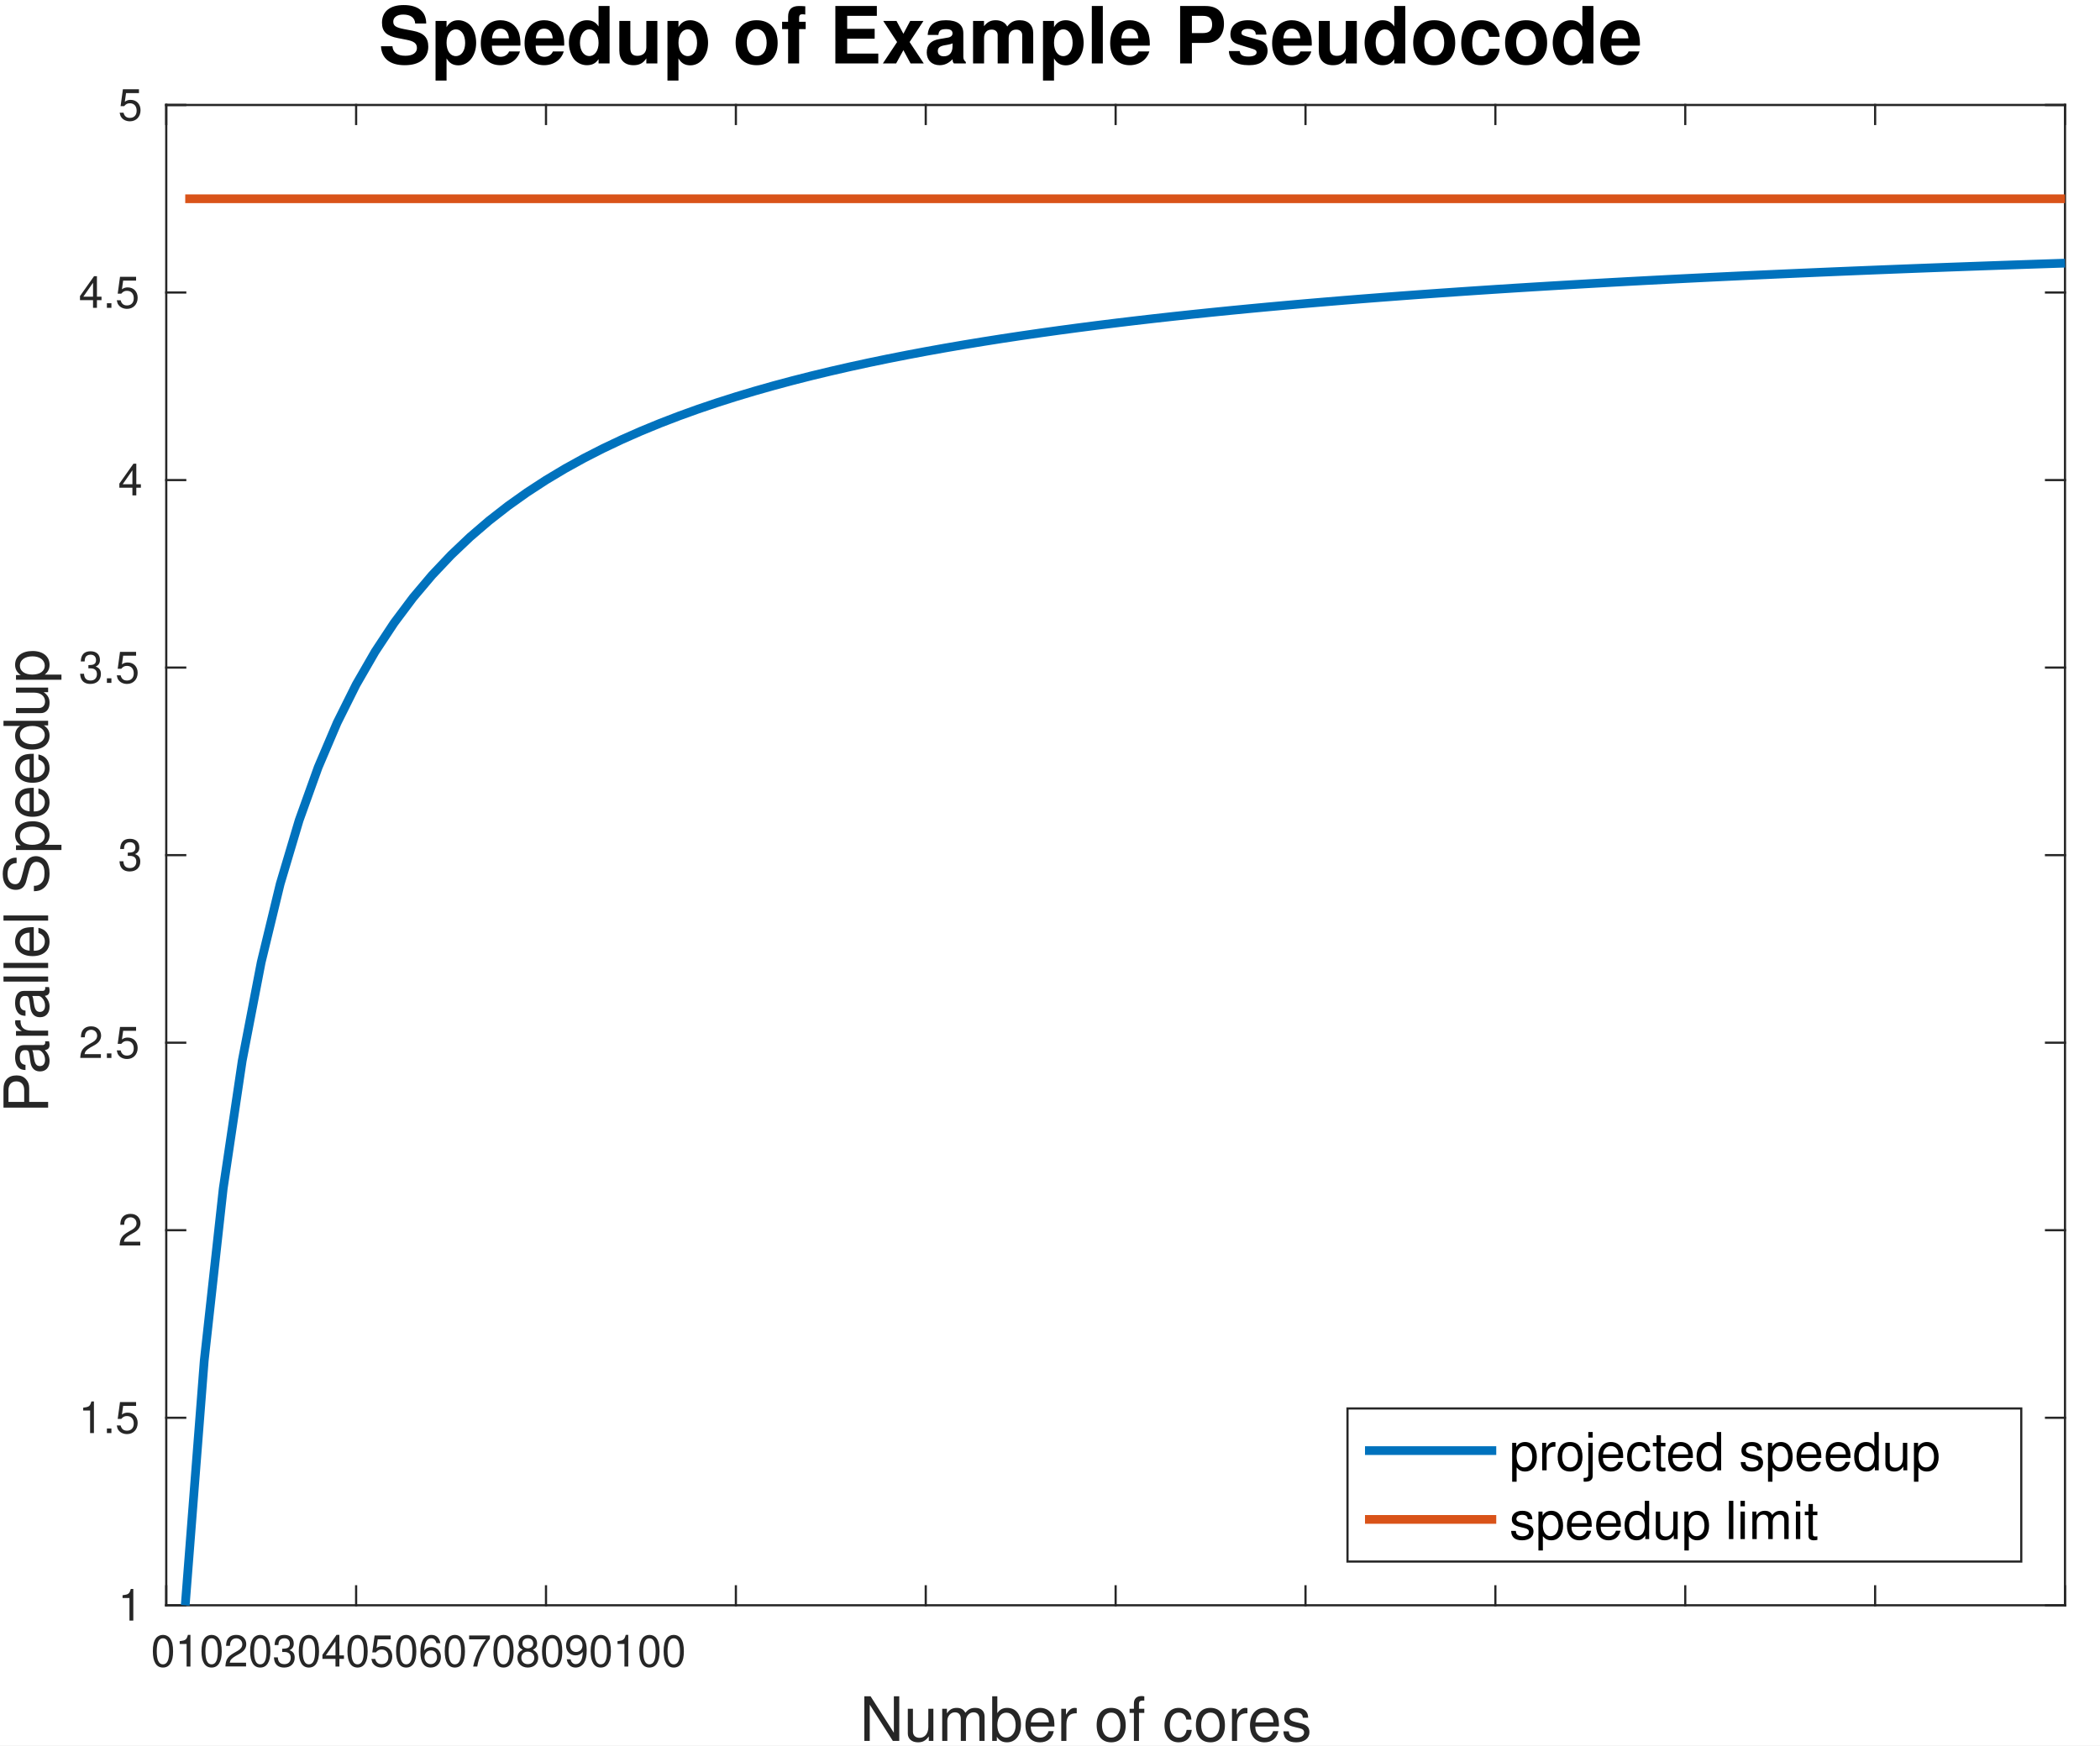
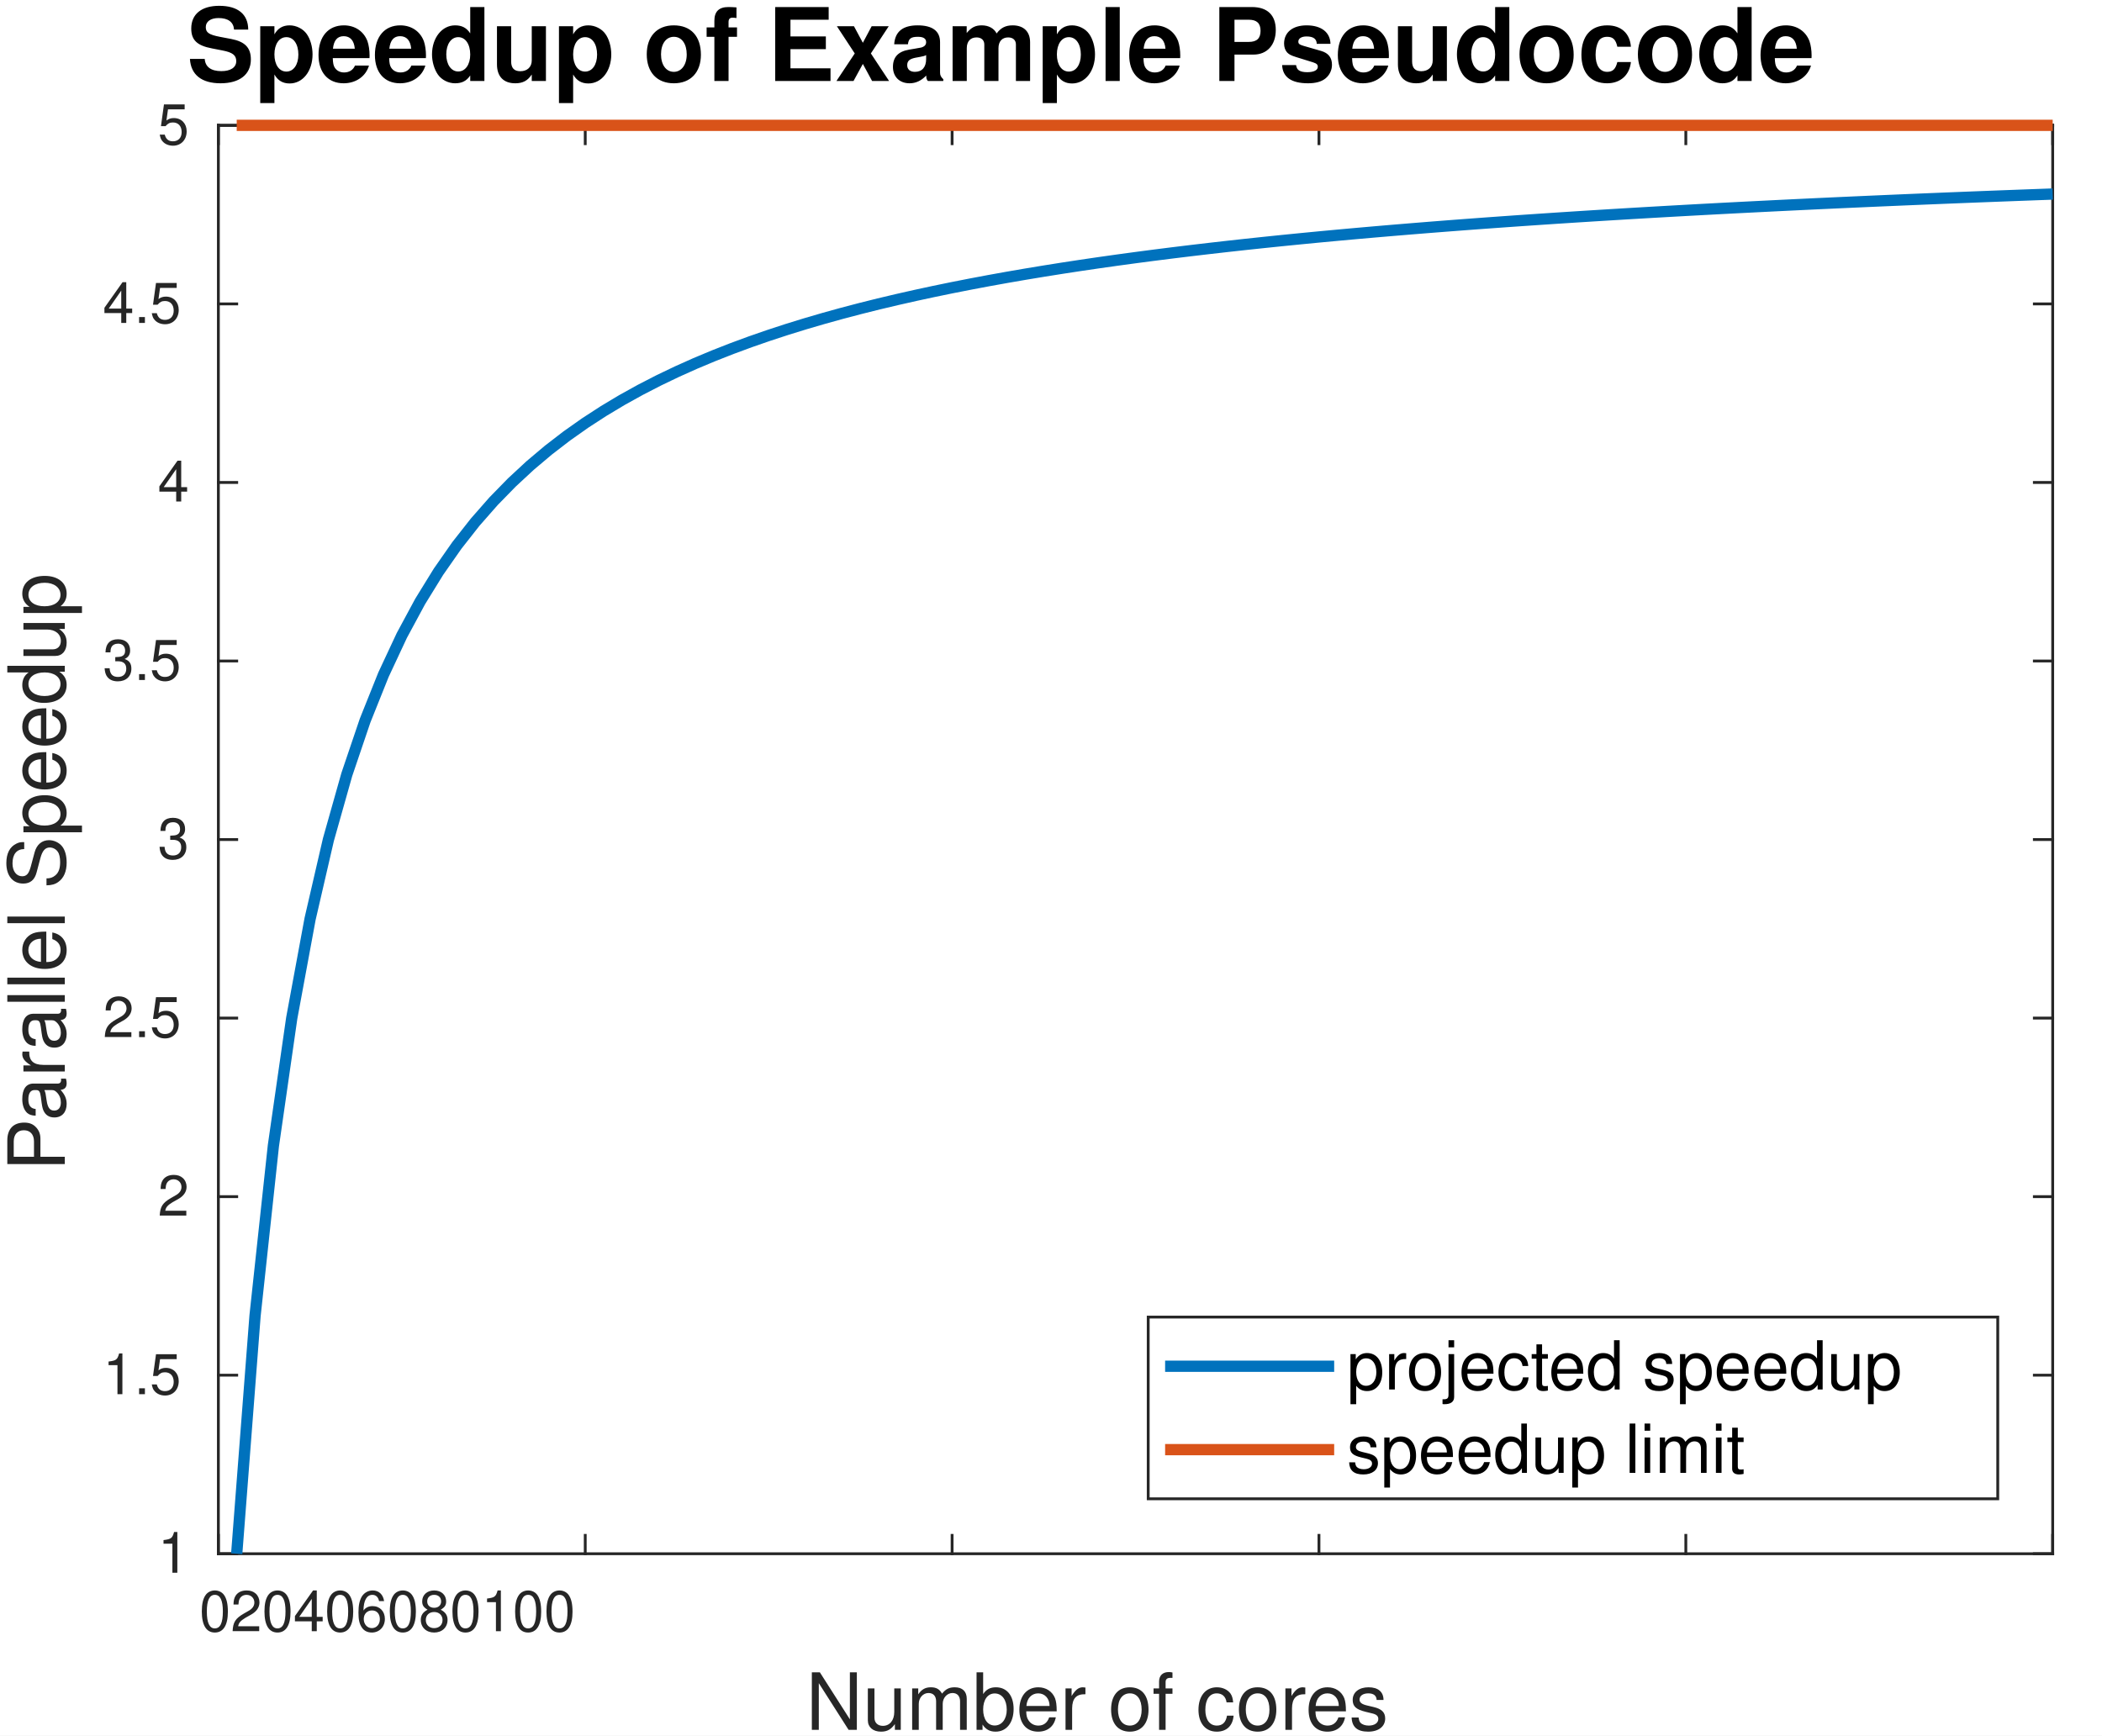
- <svg xmlns="http://www.w3.org/2000/svg" viewBox="0 0 640 532" height="532" width="640" xml:space="preserve" id="svg2" version="1.1">
+ <svg xmlns="http://www.w3.org/2000/svg" version="1.1" id="svg2" xml:space="preserve" width="497.333" height="410.667" viewBox="0 0 497.333 410.667">
  <defs id="defs6" />
-   <g transform="matrix(1.333333,0,0,-1.333333,0,532)" id="g10">
-     <g transform="scale(0.1)" id="g12">
-       <path id="path14" style="fill:#ffffff;fill-opacity:1;fill-rule:nonzero;stroke:none" d="M 0,0 H 5250 V 4060 H 0 Z" />
-       <path id="path16" style="fill:#ffffff;fill-opacity:1;fill-rule:nonzero;stroke:none" d="M 0,0 H 5250 V 4060 H 0 Z" />
-       <path id="path18" style="fill:#ffffff;fill-opacity:1;fill-rule:nonzero;stroke:none" d="M 380,320 H 4720 V 3750 H 380 Z" />
-       <path id="path20" style="fill:none;stroke:#262626;stroke-width:5;stroke-linecap:square;stroke-linejoin:round;stroke-miterlimit:10;stroke-dasharray:none;stroke-opacity:1" d="M 380,320 H 4720" />
-       <path id="path22" style="fill:none;stroke:#262626;stroke-width:5;stroke-linecap:square;stroke-linejoin:round;stroke-miterlimit:10;stroke-dasharray:none;stroke-opacity:1" d="M 380,3750 H 4720" />
-       <path id="path24" style="fill:none;stroke:#262626;stroke-width:5;stroke-linecap:square;stroke-linejoin:round;stroke-miterlimit:10;stroke-dasharray:none;stroke-opacity:1" d="m 380,320 v 43.398" />
-       <path id="path26" style="fill:none;stroke:#262626;stroke-width:5;stroke-linecap:square;stroke-linejoin:round;stroke-miterlimit:10;stroke-dasharray:none;stroke-opacity:1" d="m 814,320 v 43.398" />
-       <path id="path28" style="fill:none;stroke:#262626;stroke-width:5;stroke-linecap:square;stroke-linejoin:round;stroke-miterlimit:10;stroke-dasharray:none;stroke-opacity:1" d="m 1248,320 v 43.398" />
-       <path id="path30" style="fill:none;stroke:#262626;stroke-width:5;stroke-linecap:square;stroke-linejoin:round;stroke-miterlimit:10;stroke-dasharray:none;stroke-opacity:1" d="m 1682,320 v 43.398" />
-       <path id="path32" style="fill:none;stroke:#262626;stroke-width:5;stroke-linecap:square;stroke-linejoin:round;stroke-miterlimit:10;stroke-dasharray:none;stroke-opacity:1" d="m 2116,320 v 43.398" />
-       <path id="path34" style="fill:none;stroke:#262626;stroke-width:5;stroke-linecap:square;stroke-linejoin:round;stroke-miterlimit:10;stroke-dasharray:none;stroke-opacity:1" d="m 2550,320 v 43.398" />
-       <path id="path36" style="fill:none;stroke:#262626;stroke-width:5;stroke-linecap:square;stroke-linejoin:round;stroke-miterlimit:10;stroke-dasharray:none;stroke-opacity:1" d="m 2984,320 v 43.398" />
-       <path id="path38" style="fill:none;stroke:#262626;stroke-width:5;stroke-linecap:square;stroke-linejoin:round;stroke-miterlimit:10;stroke-dasharray:none;stroke-opacity:1" d="m 3418,320 v 43.398" />
-       <path id="path40" style="fill:none;stroke:#262626;stroke-width:5;stroke-linecap:square;stroke-linejoin:round;stroke-miterlimit:10;stroke-dasharray:none;stroke-opacity:1" d="m 3852,320 v 43.398" />
-       <path id="path42" style="fill:none;stroke:#262626;stroke-width:5;stroke-linecap:square;stroke-linejoin:round;stroke-miterlimit:10;stroke-dasharray:none;stroke-opacity:1" d="m 4286,320 v 43.398" />
-       <path id="path44" style="fill:none;stroke:#262626;stroke-width:5;stroke-linecap:square;stroke-linejoin:round;stroke-miterlimit:10;stroke-dasharray:none;stroke-opacity:1" d="m 4720,320 v 43.398" />
-       <path id="path46" style="fill:none;stroke:#262626;stroke-width:5;stroke-linecap:square;stroke-linejoin:round;stroke-miterlimit:10;stroke-dasharray:none;stroke-opacity:1" d="m 380,3750 v -43.4" />
-       <path id="path48" style="fill:none;stroke:#262626;stroke-width:5;stroke-linecap:square;stroke-linejoin:round;stroke-miterlimit:10;stroke-dasharray:none;stroke-opacity:1" d="m 814,3750 v -43.4" />
-       <path id="path50" style="fill:none;stroke:#262626;stroke-width:5;stroke-linecap:square;stroke-linejoin:round;stroke-miterlimit:10;stroke-dasharray:none;stroke-opacity:1" d="m 1248,3750 v -43.4" />
-       <path id="path52" style="fill:none;stroke:#262626;stroke-width:5;stroke-linecap:square;stroke-linejoin:round;stroke-miterlimit:10;stroke-dasharray:none;stroke-opacity:1" d="m 1682,3750 v -43.4" />
-       <path id="path54" style="fill:none;stroke:#262626;stroke-width:5;stroke-linecap:square;stroke-linejoin:round;stroke-miterlimit:10;stroke-dasharray:none;stroke-opacity:1" d="m 2116,3750 v -43.4" />
-       <path id="path56" style="fill:none;stroke:#262626;stroke-width:5;stroke-linecap:square;stroke-linejoin:round;stroke-miterlimit:10;stroke-dasharray:none;stroke-opacity:1" d="m 2550,3750 v -43.4" />
-       <path id="path58" style="fill:none;stroke:#262626;stroke-width:5;stroke-linecap:square;stroke-linejoin:round;stroke-miterlimit:10;stroke-dasharray:none;stroke-opacity:1" d="m 2984,3750 v -43.4" />
-       <path id="path60" style="fill:none;stroke:#262626;stroke-width:5;stroke-linecap:square;stroke-linejoin:round;stroke-miterlimit:10;stroke-dasharray:none;stroke-opacity:1" d="m 3418,3750 v -43.4" />
-       <path id="path62" style="fill:none;stroke:#262626;stroke-width:5;stroke-linecap:square;stroke-linejoin:round;stroke-miterlimit:10;stroke-dasharray:none;stroke-opacity:1" d="m 3852,3750 v -43.4" />
-       <path id="path64" style="fill:none;stroke:#262626;stroke-width:5;stroke-linecap:square;stroke-linejoin:round;stroke-miterlimit:10;stroke-dasharray:none;stroke-opacity:1" d="m 4286,3750 v -43.4" />
-       <path id="path66" style="fill:none;stroke:#262626;stroke-width:5;stroke-linecap:square;stroke-linejoin:round;stroke-miterlimit:10;stroke-dasharray:none;stroke-opacity:1" d="m 4720,3750 v -43.4" />
-       <g transform="scale(10)" id="g68">
-         <text id="text72" style="font-variant:normal;font-weight:normal;font-size:10px;font-family:Helvetica;-inkscape-font-specification:Helvetica;writing-mode:lr-tb;fill:#262626;fill-opacity:1;fill-rule:nonzero;stroke:none" transform="matrix(1,0,0,-1,34.5,18)">
-           <tspan id="tspan70" y="0" x="0 40.4 45.96 83.8 89.36 127.2 132.76 170.6 176.16 214 219.56 257.4 262.96 300.8 306.36 344.2 349.76 387.6 393.16 427.5 433.06 438.62">0102030405060708090100</tspan>
+   <g id="g10" transform="matrix(1.333333,0,0,-1.333333,0,410.6667)">
+     <g id="g12" transform="scale(0.1)">
+       <path d="M 0,0 H 4040 V 3120 H 0 Z" style="fill:#ffffff;fill-opacity:1;fill-rule:nonzero;stroke:none" id="path14" />
+       <path d="M 0,0 H 4040 V 3120 H 0 Z" style="fill:#ffffff;fill-opacity:1;fill-rule:nonzero;stroke:none" id="path16" />
+       <path d="m 387.5,322.5 h 3255 v 2535 h -3255 z" style="fill:#ffffff;fill-opacity:1;fill-rule:nonzero;stroke:none" id="path18" />
+       <path d="m 387.5,322.5 h 3255" style="fill:none;stroke:#262626;stroke-width:5.003;stroke-linecap:square;stroke-linejoin:round;stroke-miterlimit:10;stroke-dasharray:none;stroke-opacity:1" id="path20" />
+       <path d="m 387.5,2857.5 h 3255" style="fill:none;stroke:#262626;stroke-width:5.003;stroke-linecap:square;stroke-linejoin:round;stroke-miterlimit:10;stroke-dasharray:none;stroke-opacity:1" id="path22" />
+       <path d="m 387.5,322.5 v 32.551" style="fill:none;stroke:#262626;stroke-width:5.003;stroke-linecap:square;stroke-linejoin:round;stroke-miterlimit:10;stroke-dasharray:none;stroke-opacity:1" id="path24" />
+       <path d="m 1038.5,322.5 v 32.551" style="fill:none;stroke:#262626;stroke-width:5.003;stroke-linecap:square;stroke-linejoin:round;stroke-miterlimit:10;stroke-dasharray:none;stroke-opacity:1" id="path26" />
+       <path d="m 1689.5,322.5 v 32.551" style="fill:none;stroke:#262626;stroke-width:5.003;stroke-linecap:square;stroke-linejoin:round;stroke-miterlimit:10;stroke-dasharray:none;stroke-opacity:1" id="path28" />
+       <path d="m 2340.5,322.5 v 32.551" style="fill:none;stroke:#262626;stroke-width:5.003;stroke-linecap:square;stroke-linejoin:round;stroke-miterlimit:10;stroke-dasharray:none;stroke-opacity:1" id="path30" />
+       <path d="m 2991.5,322.5 v 32.551" style="fill:none;stroke:#262626;stroke-width:5.003;stroke-linecap:square;stroke-linejoin:round;stroke-miterlimit:10;stroke-dasharray:none;stroke-opacity:1" id="path32" />
+       <path d="m 3642.5,322.5 v 32.551" style="fill:none;stroke:#262626;stroke-width:5.003;stroke-linecap:square;stroke-linejoin:round;stroke-miterlimit:10;stroke-dasharray:none;stroke-opacity:1" id="path34" />
+       <path d="m 387.5,2857.5 v -32.55" style="fill:none;stroke:#262626;stroke-width:5.003;stroke-linecap:square;stroke-linejoin:round;stroke-miterlimit:10;stroke-dasharray:none;stroke-opacity:1" id="path36" />
+       <path d="m 1038.5,2857.5 v -32.55" style="fill:none;stroke:#262626;stroke-width:5.003;stroke-linecap:square;stroke-linejoin:round;stroke-miterlimit:10;stroke-dasharray:none;stroke-opacity:1" id="path38" />
+       <path d="m 1689.5,2857.5 v -32.55" style="fill:none;stroke:#262626;stroke-width:5.003;stroke-linecap:square;stroke-linejoin:round;stroke-miterlimit:10;stroke-dasharray:none;stroke-opacity:1" id="path40" />
+       <path d="m 2340.5,2857.5 v -32.55" style="fill:none;stroke:#262626;stroke-width:5.003;stroke-linecap:square;stroke-linejoin:round;stroke-miterlimit:10;stroke-dasharray:none;stroke-opacity:1" id="path42" />
+       <path d="m 2991.5,2857.5 v -32.55" style="fill:none;stroke:#262626;stroke-width:5.003;stroke-linecap:square;stroke-linejoin:round;stroke-miterlimit:10;stroke-dasharray:none;stroke-opacity:1" id="path44" />
+       <path d="m 3642.5,2857.5 v -32.55" style="fill:none;stroke:#262626;stroke-width:5.003;stroke-linecap:square;stroke-linejoin:round;stroke-miterlimit:10;stroke-dasharray:none;stroke-opacity:1" id="path46" />
+       <g id="g48" transform="scale(10)">
+         <text transform="matrix(1,0,0,-1,35.375,18.5)" style="font-variant:normal;font-weight:normal;font-size:10px;font-family:Helvetica;-inkscape-font-specification:Helvetica;writing-mode:lr-tb;fill:#262626;fill-opacity:1;fill-rule:nonzero;stroke:none" id="text52">
+           <tspan x="0 62.1 67.66 127.2 132.76 192.3 197.86 257.4 262.96 319.125 324.685 330.245" y="0" id="tspan50">020406080100</tspan>
        </text>
-         <text id="text76" style="font-variant:normal;font-weight:normal;font-size:14px;font-family:Helvetica;-inkscape-font-specification:Helvetica;writing-mode:lr-tb;fill:#262626;fill-opacity:1;fill-rule:nonzero;stroke:none" transform="matrix(1,0,0,-1,196.5,1)">
-           <tspan id="tspan74" y="0" x="0 10.108 17.892 29.554 37.338 45.122 49.784 53.676 61.46 65.352 69.244 76.244 84.028 88.69 96.474">Number of cores</tspan>
+         <text transform="matrix(1,0,0,-1,143,1)" style="font-variant:normal;font-weight:normal;font-size:14px;font-family:Helvetica;-inkscape-font-specification:Helvetica;writing-mode:lr-tb;fill:#262626;fill-opacity:1;fill-rule:nonzero;stroke:none" id="text56">
+           <tspan x="0 10.108 17.892 29.554 37.339 45.123 49.785 53.677 61.461 65.353 69.245 76.245 84.029 88.691 96.475" y="0" id="tspan54">Number of cores</tspan>
        </text>
      </g>
-       <path id="path78" style="fill:none;stroke:#262626;stroke-width:5;stroke-linecap:square;stroke-linejoin:round;stroke-miterlimit:10;stroke-dasharray:none;stroke-opacity:1" d="M 380,320 V 3750" />
-       <path id="path80" style="fill:none;stroke:#262626;stroke-width:5;stroke-linecap:square;stroke-linejoin:round;stroke-miterlimit:10;stroke-dasharray:none;stroke-opacity:1" d="M 4720,320 V 3750" />
-       <path id="path82" style="fill:none;stroke:#262626;stroke-width:5;stroke-linecap:square;stroke-linejoin:round;stroke-miterlimit:10;stroke-dasharray:none;stroke-opacity:1" d="m 380,320 h 43.398" />
-       <path id="path84" style="fill:none;stroke:#262626;stroke-width:5;stroke-linecap:square;stroke-linejoin:round;stroke-miterlimit:10;stroke-dasharray:none;stroke-opacity:1" d="m 380,748.75 h 43.398" />
-       <path id="path86" style="fill:none;stroke:#262626;stroke-width:5;stroke-linecap:square;stroke-linejoin:round;stroke-miterlimit:10;stroke-dasharray:none;stroke-opacity:1" d="m 380,1177.5 h 43.398" />
-       <path id="path88" style="fill:none;stroke:#262626;stroke-width:5;stroke-linecap:square;stroke-linejoin:round;stroke-miterlimit:10;stroke-dasharray:none;stroke-opacity:1" d="m 380,1606.25 h 43.398" />
-       <path id="path90" style="fill:none;stroke:#262626;stroke-width:5;stroke-linecap:square;stroke-linejoin:round;stroke-miterlimit:10;stroke-dasharray:none;stroke-opacity:1" d="m 380,2035 h 43.398" />
-       <path id="path92" style="fill:none;stroke:#262626;stroke-width:5;stroke-linecap:square;stroke-linejoin:round;stroke-miterlimit:10;stroke-dasharray:none;stroke-opacity:1" d="m 380,2463.75 h 43.398" />
-       <path id="path94" style="fill:none;stroke:#262626;stroke-width:5;stroke-linecap:square;stroke-linejoin:round;stroke-miterlimit:10;stroke-dasharray:none;stroke-opacity:1" d="m 380,2892.5 h 43.398" />
-       <path id="path96" style="fill:none;stroke:#262626;stroke-width:5;stroke-linecap:square;stroke-linejoin:round;stroke-miterlimit:10;stroke-dasharray:none;stroke-opacity:1" d="m 380,3321.25 h 43.398" />
-       <path id="path98" style="fill:none;stroke:#262626;stroke-width:5;stroke-linecap:square;stroke-linejoin:round;stroke-miterlimit:10;stroke-dasharray:none;stroke-opacity:1" d="m 380,3750 h 43.398" />
-       <path id="path100" style="fill:none;stroke:#262626;stroke-width:5;stroke-linecap:square;stroke-linejoin:round;stroke-miterlimit:10;stroke-dasharray:none;stroke-opacity:1" d="m 4720,320 h -43.4" />
-       <path id="path102" style="fill:none;stroke:#262626;stroke-width:5;stroke-linecap:square;stroke-linejoin:round;stroke-miterlimit:10;stroke-dasharray:none;stroke-opacity:1" d="m 4720,748.75 h -43.4" />
-       <path id="path104" style="fill:none;stroke:#262626;stroke-width:5;stroke-linecap:square;stroke-linejoin:round;stroke-miterlimit:10;stroke-dasharray:none;stroke-opacity:1" d="m 4720,1177.5 h -43.4" />
-       <path id="path106" style="fill:none;stroke:#262626;stroke-width:5;stroke-linecap:square;stroke-linejoin:round;stroke-miterlimit:10;stroke-dasharray:none;stroke-opacity:1" d="m 4720,1606.25 h -43.4" />
-       <path id="path108" style="fill:none;stroke:#262626;stroke-width:5;stroke-linecap:square;stroke-linejoin:round;stroke-miterlimit:10;stroke-dasharray:none;stroke-opacity:1" d="m 4720,2035 h -43.4" />
-       <path id="path110" style="fill:none;stroke:#262626;stroke-width:5;stroke-linecap:square;stroke-linejoin:round;stroke-miterlimit:10;stroke-dasharray:none;stroke-opacity:1" d="m 4720,2463.75 h -43.4" />
-       <path id="path112" style="fill:none;stroke:#262626;stroke-width:5;stroke-linecap:square;stroke-linejoin:round;stroke-miterlimit:10;stroke-dasharray:none;stroke-opacity:1" d="m 4720,2892.5 h -43.4" />
-       <path id="path114" style="fill:none;stroke:#262626;stroke-width:5;stroke-linecap:square;stroke-linejoin:round;stroke-miterlimit:10;stroke-dasharray:none;stroke-opacity:1" d="m 4720,3321.25 h -43.4" />
-       <path id="path116" style="fill:none;stroke:#262626;stroke-width:5;stroke-linecap:square;stroke-linejoin:round;stroke-miterlimit:10;stroke-dasharray:none;stroke-opacity:1" d="m 4720,3750 h -43.4" />
-       <g transform="scale(10)" id="g118">
-         <text id="text138" style="font-variant:normal;font-weight:normal;font-size:10px;font-family:Helvetica;-inkscape-font-specification:Helvetica;writing-mode:lr-tb;fill:#262626;fill-opacity:1;fill-rule:nonzero;stroke:none" transform="matrix(1,0,0,-1,27,28.5)">
-           <tspan id="tspan120" y="0" x="0">1</tspan>
-           <tspan id="tspan122" y="-42.875" x="-9 -3.44 -0.66">1.5</tspan>
-           <tspan id="tspan124" y="-85.75" x="0">2</tspan>
-           <tspan id="tspan126" y="-128.625" x="-9 -3.44 -0.66">2.5</tspan>
-           <tspan id="tspan128" y="-171.5" x="0">3</tspan>
-           <tspan id="tspan130" y="-214.375" x="-9 -3.44 -0.66">3.5</tspan>
-           <tspan id="tspan132" y="-257.25" x="0">4</tspan>
-           <tspan id="tspan134" y="-300.125" x="-9 -3.44 -0.66">4.5</tspan>
-           <tspan id="tspan136" y="-343" x="0">5</tspan>
+       <path d="m 387.5,322.5 v 2535" style="fill:none;stroke:#262626;stroke-width:5.003;stroke-linecap:square;stroke-linejoin:round;stroke-miterlimit:10;stroke-dasharray:none;stroke-opacity:1" id="path58" />
+       <path d="m 3642.5,322.5 v 2535" style="fill:none;stroke:#262626;stroke-width:5.003;stroke-linecap:square;stroke-linejoin:round;stroke-miterlimit:10;stroke-dasharray:none;stroke-opacity:1" id="path60" />
+       <path d="m 387.5,322.5 h 32.551" style="fill:none;stroke:#262626;stroke-width:5.003;stroke-linecap:square;stroke-linejoin:round;stroke-miterlimit:10;stroke-dasharray:none;stroke-opacity:1" id="path62" />
+       <path d="m 387.5,639.375 h 32.551" style="fill:none;stroke:#262626;stroke-width:5.003;stroke-linecap:square;stroke-linejoin:round;stroke-miterlimit:10;stroke-dasharray:none;stroke-opacity:1" id="path64" />
+       <path d="m 387.5,956.25 h 32.551" style="fill:none;stroke:#262626;stroke-width:5.003;stroke-linecap:square;stroke-linejoin:round;stroke-miterlimit:10;stroke-dasharray:none;stroke-opacity:1" id="path66" />
+       <path d="m 387.5,1273.13 h 32.551" style="fill:none;stroke:#262626;stroke-width:5.003;stroke-linecap:square;stroke-linejoin:round;stroke-miterlimit:10;stroke-dasharray:none;stroke-opacity:1" id="path68" />
+       <path d="m 387.5,1590 h 32.551" style="fill:none;stroke:#262626;stroke-width:5.003;stroke-linecap:square;stroke-linejoin:round;stroke-miterlimit:10;stroke-dasharray:none;stroke-opacity:1" id="path70" />
+       <path d="m 387.5,1906.88 h 32.551" style="fill:none;stroke:#262626;stroke-width:5.003;stroke-linecap:square;stroke-linejoin:round;stroke-miterlimit:10;stroke-dasharray:none;stroke-opacity:1" id="path72" />
+       <path d="m 387.5,2223.75 h 32.551" style="fill:none;stroke:#262626;stroke-width:5.003;stroke-linecap:square;stroke-linejoin:round;stroke-miterlimit:10;stroke-dasharray:none;stroke-opacity:1" id="path74" />
+       <path d="m 387.5,2540.63 h 32.551" style="fill:none;stroke:#262626;stroke-width:5.003;stroke-linecap:square;stroke-linejoin:round;stroke-miterlimit:10;stroke-dasharray:none;stroke-opacity:1" id="path76" />
+       <path d="m 387.5,2857.5 h 32.551" style="fill:none;stroke:#262626;stroke-width:5.003;stroke-linecap:square;stroke-linejoin:round;stroke-miterlimit:10;stroke-dasharray:none;stroke-opacity:1" id="path78" />
+       <path d="m 3642.5,322.5 h -32.55" style="fill:none;stroke:#262626;stroke-width:5.003;stroke-linecap:square;stroke-linejoin:round;stroke-miterlimit:10;stroke-dasharray:none;stroke-opacity:1" id="path80" />
+       <path d="m 3642.5,639.375 h -32.55" style="fill:none;stroke:#262626;stroke-width:5.003;stroke-linecap:square;stroke-linejoin:round;stroke-miterlimit:10;stroke-dasharray:none;stroke-opacity:1" id="path82" />
+       <path d="m 3642.5,956.25 h -32.55" style="fill:none;stroke:#262626;stroke-width:5.003;stroke-linecap:square;stroke-linejoin:round;stroke-miterlimit:10;stroke-dasharray:none;stroke-opacity:1" id="path84" />
+       <path d="m 3642.5,1273.13 h -32.55" style="fill:none;stroke:#262626;stroke-width:5.003;stroke-linecap:square;stroke-linejoin:round;stroke-miterlimit:10;stroke-dasharray:none;stroke-opacity:1" id="path86" />
+       <path d="m 3642.5,1590 h -32.55" style="fill:none;stroke:#262626;stroke-width:5.003;stroke-linecap:square;stroke-linejoin:round;stroke-miterlimit:10;stroke-dasharray:none;stroke-opacity:1" id="path88" />
+       <path d="m 3642.5,1906.88 h -32.55" style="fill:none;stroke:#262626;stroke-width:5.003;stroke-linecap:square;stroke-linejoin:round;stroke-miterlimit:10;stroke-dasharray:none;stroke-opacity:1" id="path90" />
+       <path d="m 3642.5,2223.75 h -32.55" style="fill:none;stroke:#262626;stroke-width:5.003;stroke-linecap:square;stroke-linejoin:round;stroke-miterlimit:10;stroke-dasharray:none;stroke-opacity:1" id="path92" />
+       <path d="m 3642.5,2540.63 h -32.55" style="fill:none;stroke:#262626;stroke-width:5.003;stroke-linecap:square;stroke-linejoin:round;stroke-miterlimit:10;stroke-dasharray:none;stroke-opacity:1" id="path94" />
+       <path d="m 3642.5,2857.5 h -32.55" style="fill:none;stroke:#262626;stroke-width:5.003;stroke-linecap:square;stroke-linejoin:round;stroke-miterlimit:10;stroke-dasharray:none;stroke-opacity:1" id="path96" />
+       <g id="g98" transform="scale(10)">
+         <text transform="matrix(1,0,0,-1,28,28.875)" style="font-variant:normal;font-weight:normal;font-size:10px;font-family:Helvetica;-inkscape-font-specification:Helvetica;writing-mode:lr-tb;fill:#262626;fill-opacity:1;fill-rule:nonzero;stroke:none" id="text118">
+           <tspan x="0" y="0" id="tspan100">1</tspan>
+           <tspan x="-9.75 -4.19 -1.41" y="-31.688" id="tspan102">1.5</tspan>
+           <tspan x="0" y="-63.375" id="tspan104">2</tspan>
+           <tspan x="-9.75 -4.19 -1.41" y="-95.062" id="tspan106">2.5</tspan>
+           <tspan x="0" y="-126.75" id="tspan108">3</tspan>
+           <tspan x="-9.75 -4.19 -1.41" y="-158.438" id="tspan110">3.5</tspan>
+           <tspan x="0" y="-190.125" id="tspan112">4</tspan>
+           <tspan x="-9.75 -4.19 -1.41" y="-221.812" id="tspan114">4.5</tspan>
+           <tspan x="0" y="-253.5" id="tspan116">5</tspan>
        </text>
-         <text id="text142" style="font-variant:normal;font-weight:normal;font-size:14px;font-family:Helvetica;-inkscape-font-specification:Helvetica;writing-mode:lr-tb;fill:#262626;fill-opacity:1;fill-rule:nonzero;stroke:none" transform="matrix(0,1,1,0,11,144.5)">
-           <tspan id="tspan140" y="0" x="0 9.338 17.122 21.784 29.568 32.676 35.784 43.568 46.676 50.568 59.906 67.69 75.474 83.258 91.042 98.826">Parallel Speedup</tspan>
+         <text transform="matrix(0,1,1,0,11.5,100.125)" style="font-variant:normal;font-weight:normal;font-size:14px;font-family:Helvetica;-inkscape-font-specification:Helvetica;writing-mode:lr-tb;fill:#262626;fill-opacity:1;fill-rule:nonzero;stroke:none" id="text122">
+           <tspan x="0 9.338 17.122 21.784 29.568 32.676 35.785 43.569 46.677 50.569 59.907 67.691 75.475 83.259 91.043 98.827" y="0" id="tspan120">Parallel Speedup</tspan>
        </text>
      </g>
-       <g transform="scale(10)" id="g144">
-         <text id="text148" style="font-variant:normal;font-weight:bold;font-size:18px;font-family:Helvetica;-inkscape-font-specification:Helvetica-Bold;writing-mode:lr-tb;fill:#000000;fill-opacity:1;fill-rule:nonzero;stroke:none" transform="matrix(1,0,0,-1,86.5004,384.5)">
-           <tspan id="tspan146" y="0" x="0 12.006 23.004 33.012 43.02 54.018 65.016 76.014 81.018 92.016 98.01 103.014 115.02 125.028 135.036 151.038 162.036 167.04 177.048 182.052 194.058 204.066 214.074 225.072 236.07 247.068 257.076 268.074 279.072">Speedup of Example Pseudocode</tspan>
+       <g id="g124" transform="scale(10)">
+         <text transform="matrix(1,0,0,-1,33.1254,293.625)" style="font-variant:normal;font-weight:bold;font-size:18px;font-family:Helvetica;-inkscape-font-specification:Helvetica-Bold;writing-mode:lr-tb;fill:#000000;fill-opacity:1;fill-rule:nonzero;stroke:none" id="text128">
+           <tspan x="0 12.006 23.004 33.012 43.02 54.018 65.016 76.014 81.018 92.016 98.01 103.014 115.02 125.028 135.036 151.038 162.036 167.04 177.048 182.052 194.058 204.066 214.074 225.072 236.07 247.068 257.076 268.074 279.072" y="0" id="tspan126">Speedup of Example Pseudocode</tspan>
        </text>
      </g>
-       <path id="path150" style="fill:none;stroke:#0072bd;stroke-width:20;stroke-linecap:butt;stroke-linejoin:round;stroke-miterlimit:10;stroke-dasharray:none;stroke-opacity:1" d="m 423.398,320 43.403,559.242 43.398,393.538 43.403,291.98 L 597,1790 l 43.398,179.04 43.403,145.73 43.398,120.92 43.403,101.96 43.398,87.12 43.398,75.31 43.403,65.75 43.398,57.9 43.403,51.38 43.398,45.89 43.4,41.25 43.4,37.27 43.4,33.84 43.4,30.87 43.4,28.27 43.4,25.98 43.4,23.97 43.4,22.18 43.4,20.57 43.4,19.15 43.4,17.86 43.4,16.69 43.4,15.65 43.4,14.69 43.4,13.82 43.4,13.02 43.4,12.29 43.4,11.63 43.4,11.01 43.4,10.44 43.4,9.92 43.4,9.43 43.4,8.98 43.4,8.55 43.4,8.17 43.4,7.8 43.4,7.46 43.4,7.14 43.4,6.85 43.4,6.56 43.4,6.3 43.4,6.05 43.4,5.81 43.4,5.6 43.4,5.38 43.4,5.19 43.4,5.01 43.4,4.83 43.4,4.66 43.4,4.5 43.4,4.35 43.4,4.21 43.4,4.07 43.4,3.94 43.4,3.82 43.4,3.7 43.4,3.59 43.4,3.48 43.4,3.38 43.4,3.27 43.4,3.19 43.4,3.1 43.4,3 43.4,2.93 43.4,2.85 43.4,2.77 43.4,2.7 43.4,2.62 43.4,2.56 43.4,2.5 43.4,2.43 43.4,2.37 43.4,2.31 43.4,2.26 43.4,2.21 43.4,2.15 43.4,2.1 43.4,2.05 43.4,2.01 43.4,1.96 43.4,1.92 43.4,1.87 43.4,1.84 43.4,1.79 43.4,1.76 43.4,1.72 43.4,1.68 43.4,1.65 43.4,1.62 43.4,1.58 43.4,1.55 43.4,1.52 43.4,1.49 43.4,1.46 43.4,1.43" />
-       <path id="path152" style="fill:none;stroke:#d95319;stroke-width:20;stroke-linecap:butt;stroke-linejoin:round;stroke-miterlimit:10;stroke-dasharray:none;stroke-opacity:1" d="M 423.398,3535.62 H 4720" />
-       <path id="path154" style="fill:#ffffff;fill-opacity:1;fill-rule:nonzero;stroke:none" d="M 3080,420 H 4620 V 770 H 3080 Z" />
-       <g transform="scale(10)" id="g156">
-         <text id="text160" style="font-variant:normal;font-weight:normal;font-size:12px;font-family:Helvetica;-inkscape-font-specification:Helvetica;writing-mode:lr-tb;fill:#000000;fill-opacity:1;fill-rule:nonzero;stroke:none" transform="matrix(1,0,0,-1,345,62.8625)">
-           <tspan id="tspan158" y="0" x="0 6.672 10.668 17.34 20.004 26.676 32.676 36.012 42.684 49.356 52.692 58.692 65.364 72.036 78.708 85.38 92.052">projected speedup</tspan>
+       <path d="m 420.051,322.5 32.551,422.496 32.546,301.784 32.551,226.35 32.551,176.03 32.551,140.84 32.551,115.23 32.546,96.02 32.551,81.25 32.551,69.64 32.551,60.36 32.551,52.81 32.546,46.6 32.551,41.42 32.551,37.07 32.551,33.35 32.551,30.18 32.546,27.43 32.552,25.05 32.55,22.96 32.55,21.13 32.55,19.5 32.55,18.05 32.55,16.77 32.55,15.61 32.55,14.57 32.55,13.63 32.55,12.77 32.55,12.01 32.55,11.3 32.55,10.65 32.55,10.06 32.55,9.51 32.55,9.02 32.55,8.55 32.55,8.13 32.55,7.72 32.55,7.36 32.55,7.02 32.55,6.7 32.55,6.4 32.55,6.13 32.55,5.86 32.55,5.62 32.55,5.38 32.55,5.18 32.55,4.97 32.55,4.78 32.55,4.6 32.55,4.43 32.55,4.27 32.55,4.11 32.55,3.97 32.55,3.83 32.55,3.71 32.55,3.58 32.55,3.46 32.55,3.36 32.55,3.24 32.55,3.15 32.55,3.04 32.55,2.96 32.55,2.86 32.55,2.78 32.55,2.7 32.55,2.63 32.55,2.55 32.55,2.48 32.55,2.41 32.55,2.34 32.55,2.29 32.55,2.22 32.55,2.17 32.55,2.11 32.55,2.06 32.55,2 32.55,1.96 32.55,1.91 32.55,1.86 32.55,1.82 32.55,1.78 32.55,1.73 32.55,1.69 32.55,1.65 32.55,1.62 32.55,1.58 32.55,1.56 32.55,1.51 32.55,1.48 32.55,1.45 32.55,1.42 32.55,1.39 32.55,1.36 32.55,1.33 32.55,1.31 32.55,1.28 32.55,1.25 32.55,1.23 32.55,1.21 32.55,1.19" style="fill:none;stroke:#0072bd;stroke-width:20.003;stroke-linecap:butt;stroke-linejoin:round;stroke-miterlimit:10;stroke-dasharray:none;stroke-opacity:1" id="path130" />
+       <path d="M 420.051,2857.5 H 3642.5" style="fill:none;stroke:#d95319;stroke-width:20.003;stroke-linecap:butt;stroke-linejoin:round;stroke-miterlimit:10;stroke-dasharray:none;stroke-opacity:1" id="path132" />
+       <path d="M 2037.5,420 H 3545 V 742.5 H 2037.5 Z" style="fill:#ffffff;fill-opacity:1;fill-rule:nonzero;stroke:none" id="path134" />
+       <g id="g136" transform="scale(10)">
+         <text transform="matrix(1,0,0,-1,239,61.3984)" style="font-variant:normal;font-weight:normal;font-size:12px;font-family:Helvetica;-inkscape-font-specification:Helvetica;writing-mode:lr-tb;fill:#000000;fill-opacity:1;fill-rule:nonzero;stroke:none" id="text140">
+           <tspan x="0 6.672 10.668 17.34 20.004 26.676 32.676 36.012 42.684 49.356 52.692 58.692 65.364 72.036 78.708 85.38 92.052" y="0" id="tspan138">projected speedup</tspan>
        </text>
      </g>
-       <path id="path162" style="fill:none;stroke:#0072bd;stroke-width:20;stroke-linecap:butt;stroke-linejoin:round;stroke-miterlimit:10;stroke-dasharray:none;stroke-opacity:1" d="m 3120,673.621 h 300" />
-       <g transform="scale(10)" id="g164">
-         <text id="text168" style="font-variant:normal;font-weight:normal;font-size:12px;font-family:Helvetica;-inkscape-font-specification:Helvetica;writing-mode:lr-tb;fill:#000000;fill-opacity:1;fill-rule:nonzero;stroke:none" transform="matrix(1,0,0,-1,345,47.1379)">
-           <tspan id="tspan166" y="0" x="0 6 12.672 19.344 26.016 32.688 39.36 46.032 49.368 52.032 54.696 64.692 67.356">speedup limit</tspan>
+       <path d="m 2067.5,655.238 h 300" style="fill:none;stroke:#0072bd;stroke-width:20.003;stroke-linecap:butt;stroke-linejoin:round;stroke-miterlimit:10;stroke-dasharray:none;stroke-opacity:1" id="path142" />
+       <g id="g144" transform="scale(10)">
+         <text transform="matrix(1,0,0,-1,239,46.6016)" style="font-variant:normal;font-weight:normal;font-size:12px;font-family:Helvetica;-inkscape-font-specification:Helvetica;writing-mode:lr-tb;fill:#000000;fill-opacity:1;fill-rule:nonzero;stroke:none" id="text148">
+           <tspan x="0 6 12.672 19.344 26.016 32.688 39.36 46.032 49.368 52.032 54.696 64.692 67.356" y="0" id="tspan146">speedup limit</tspan>
        </text>
      </g>
-       <path id="path170" style="fill:none;stroke:#d95319;stroke-width:20;stroke-linecap:butt;stroke-linejoin:round;stroke-miterlimit:10;stroke-dasharray:none;stroke-opacity:1" d="m 3120,516.379 h 300" />
-       <path id="path172" style="fill:none;stroke:#262626;stroke-width:5;stroke-linecap:butt;stroke-linejoin:miter;stroke-miterlimit:10;stroke-dasharray:none;stroke-opacity:1" d="M 3080,420 H 4620 V 770 H 3080 Z" />
+       <path d="m 2067.5,507.262 h 300" style="fill:none;stroke:#d95319;stroke-width:20.003;stroke-linecap:butt;stroke-linejoin:round;stroke-miterlimit:10;stroke-dasharray:none;stroke-opacity:1" id="path150" />
+       <path d="M 2037.5,420 H 3545 V 742.5 H 2037.5 Z" style="fill:none;stroke:#262626;stroke-width:5.003;stroke-linecap:butt;stroke-linejoin:miter;stroke-miterlimit:10;stroke-dasharray:none;stroke-opacity:1" id="path152" />
    </g>
  </g>
</svg>
